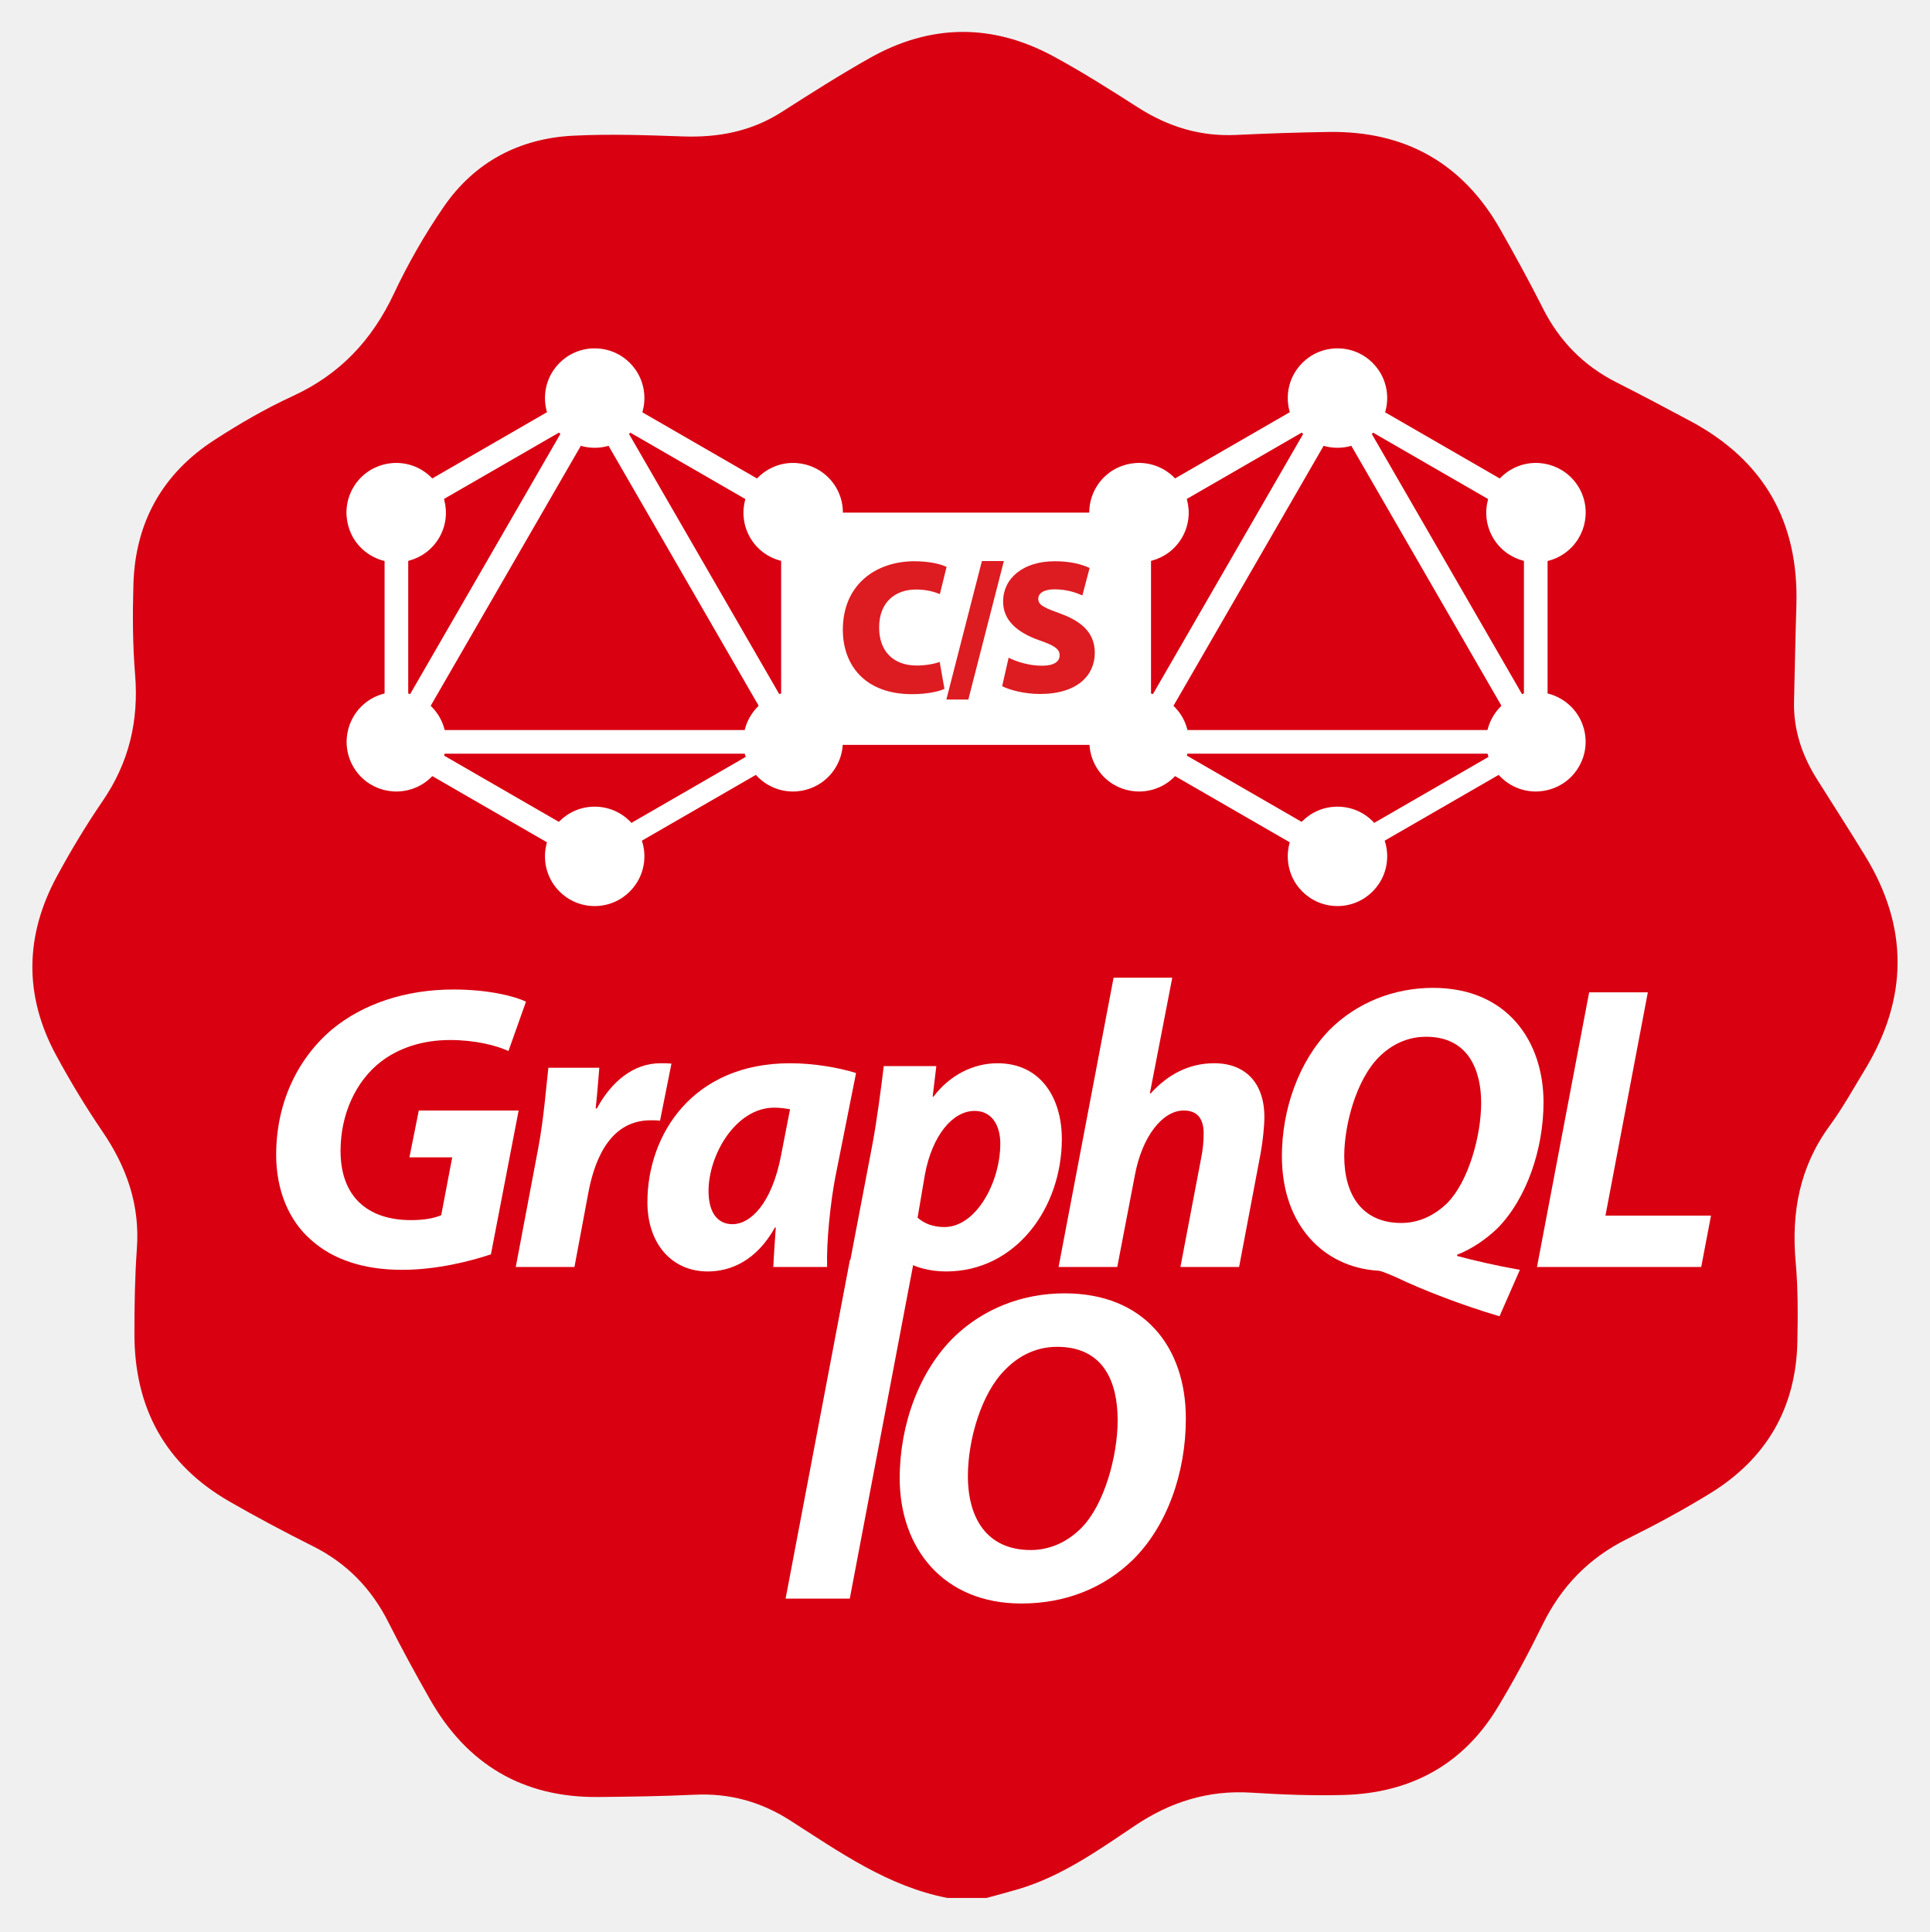
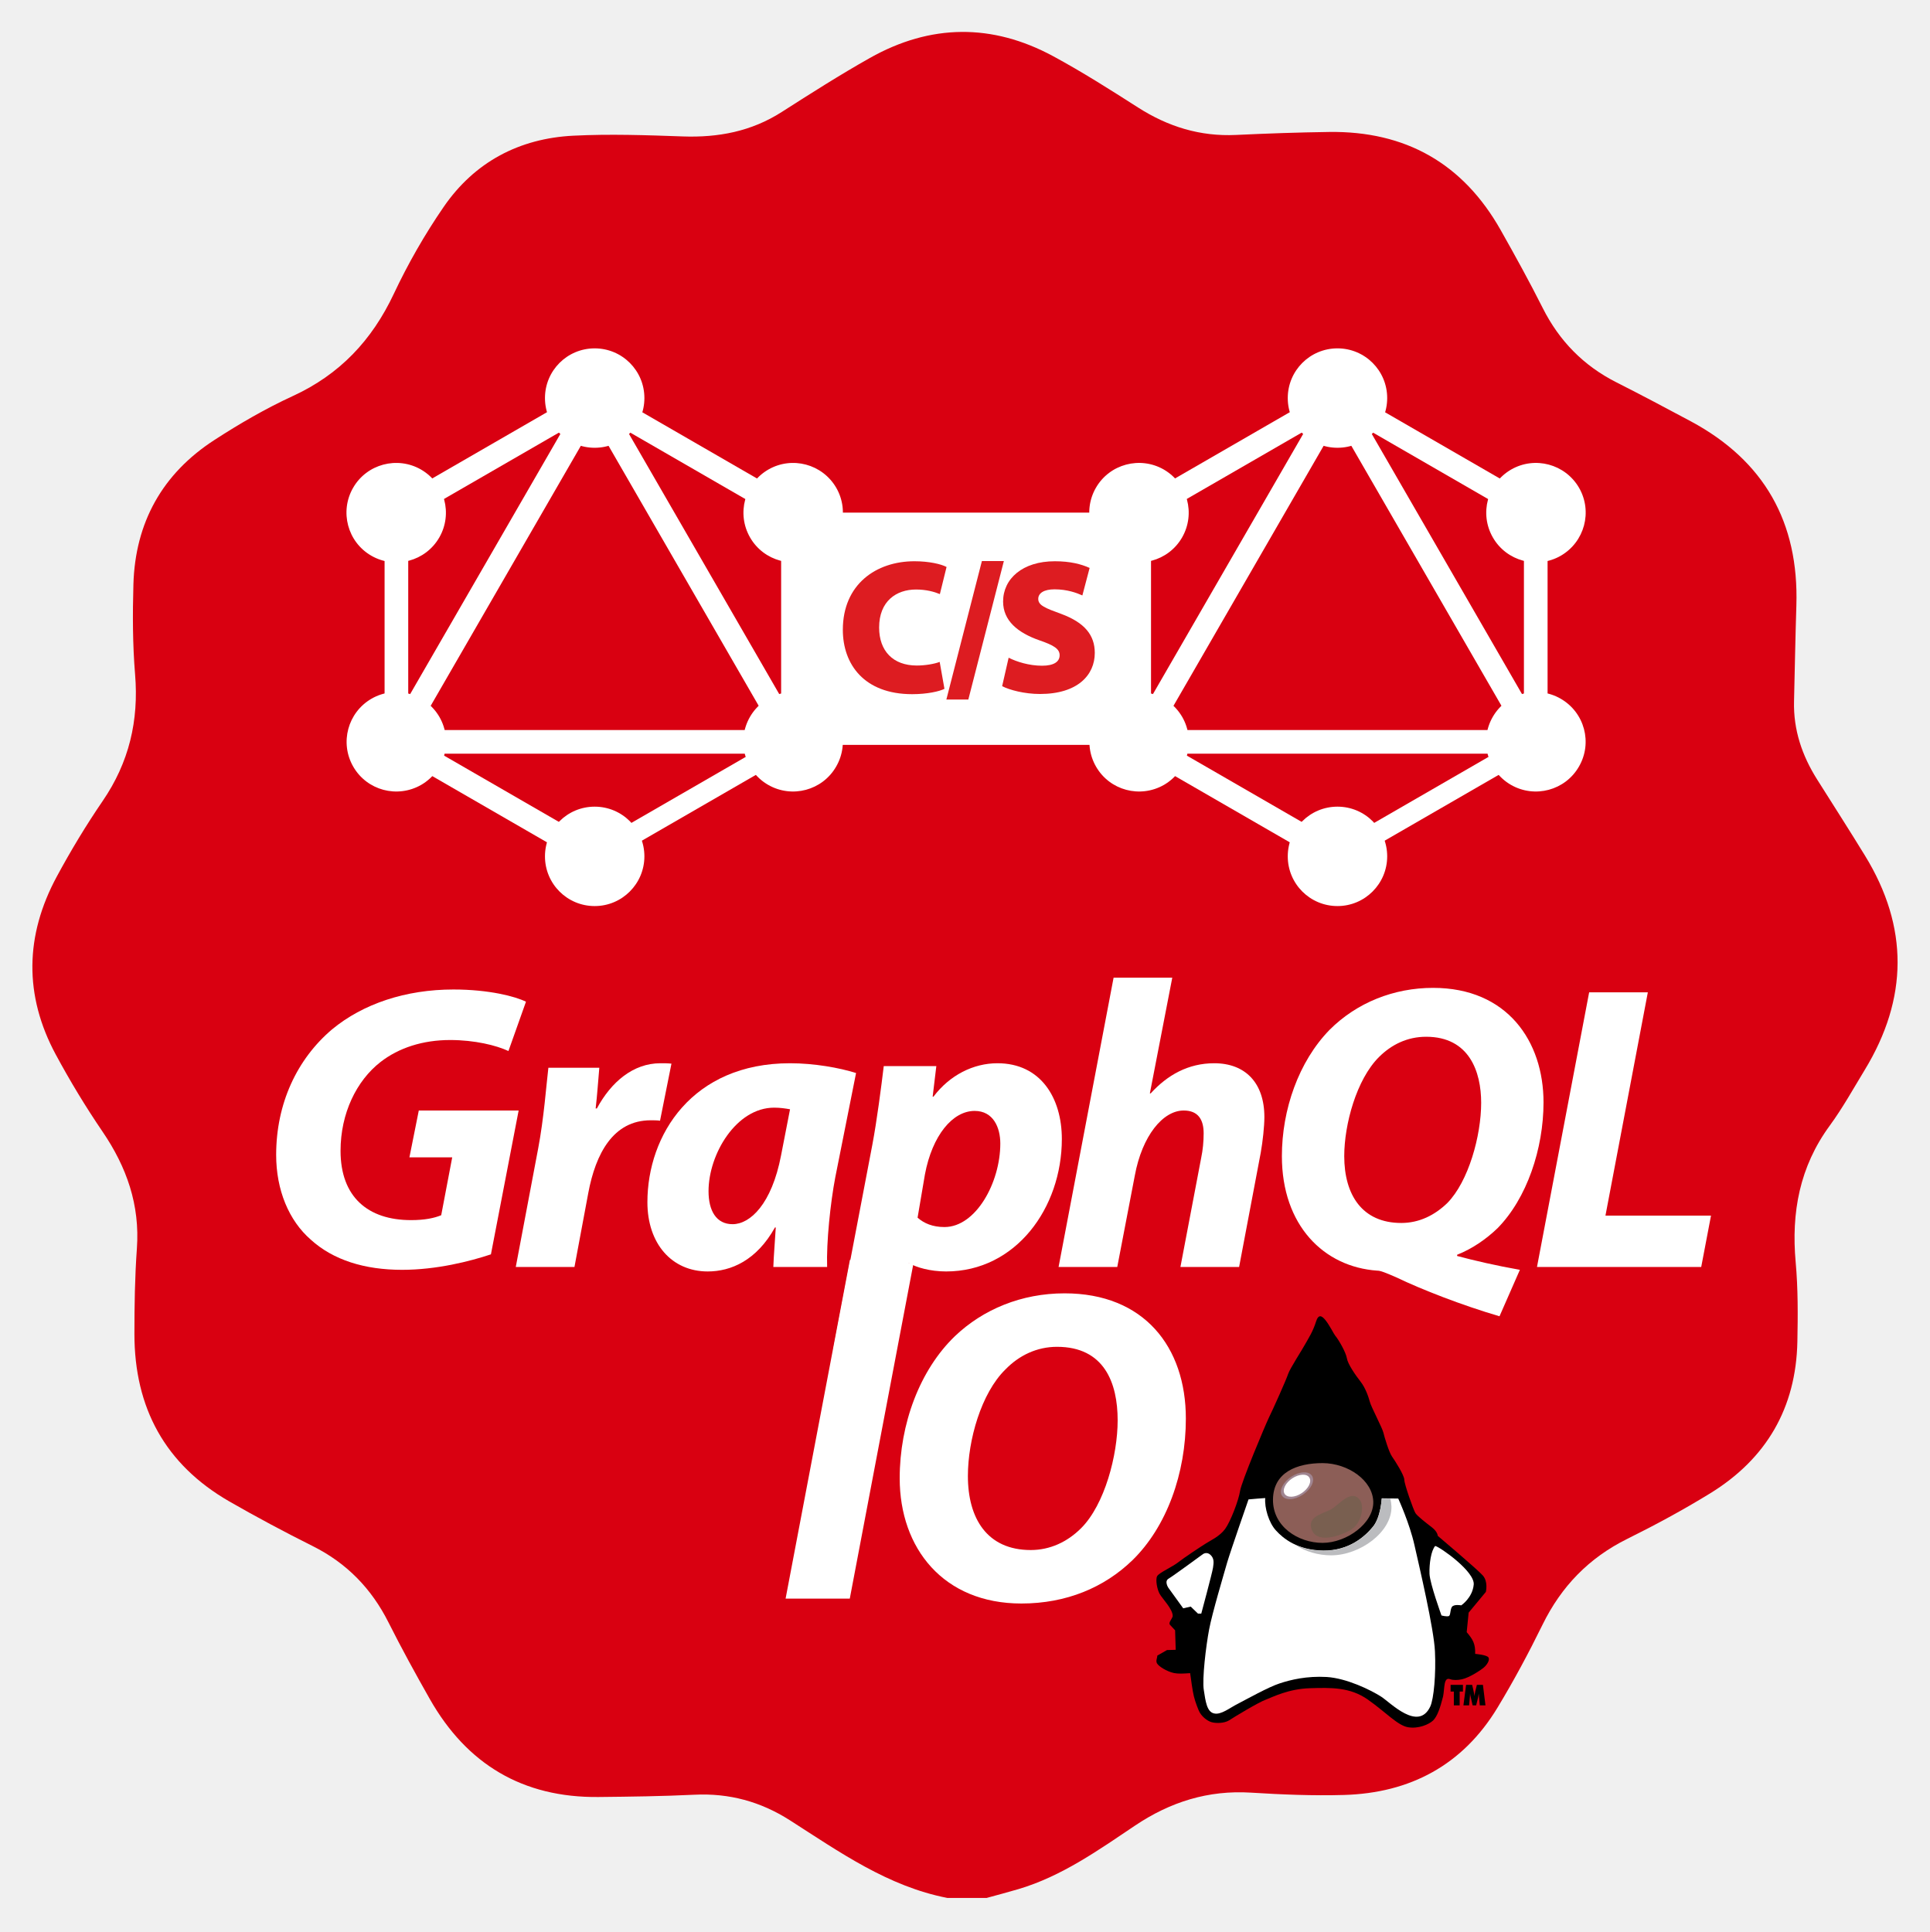
- <svg xmlns="http://www.w3.org/2000/svg" version="1.1" id="Layer_1" x="0px" y="0px" viewBox="0 0 1515.216 1517.351" enable-background="new 0 0 1515.216 1517.351" xml:space="preserve">
-   <path fill="#D90011" d="M744.004,1490.622c-46.799-9.064-84.775-36.105-123.738-61.011c-22.962-14.678-47.649-21.403-74.939-20.08  c-25.122,1.217-50.297,1.547-75.454,1.794c-59.296,0.583-103.265-25.649-132.372-76.953c-11.236-19.805-22.198-39.796-32.423-60.136  c-13.366-26.59-32.758-46.573-59.477-59.942c-22.122-11.069-43.989-22.725-65.434-35.05c-50.59-29.075-74.599-73.713-74.611-131.523  c-0.005-22.396,0.336-44.849,1.937-67.174c2.455-34.222-8.004-63.958-27.041-91.886c-13.248-19.435-25.472-39.693-36.635-60.401  c-25.061-46.492-24.198-93.558,0.759-139.792c10.994-20.366,23.002-40.307,36.065-59.404c20.704-30.268,28.441-63.031,25.439-99.406  c-1.935-23.451-1.993-47.157-1.317-70.703c1.397-48.64,22.781-86.957,63.595-113.394c19.729-12.78,40.268-24.722,61.596-34.531  c36.858-16.951,62.103-43.773,79.278-80.24c11.166-23.708,24.354-46.777,39.209-68.361c24.191-35.151,59.244-53.72,101.687-55.855  c28.598-1.439,57.371-0.443,86.026,0.578c27.875,0.992,53.781-3.904,77.604-19.135c22.833-14.599,45.723-29.194,69.32-42.491  c47.526-26.78,96.033-27.29,144.003-1.338c22.773,12.32,44.713,26.257,66.542,40.226c23.586,15.095,48.817,22.903,76.95,21.571  c24.339-1.152,48.704-2.001,73.067-2.342c59.985-0.841,105.201,24.666,134.763,77.05c11.389,20.182,22.604,40.493,33.01,61.193  c13.009,25.877,32.011,45.298,57.827,58.372c19.624,9.939,39.073,20.232,58.457,30.634c57.673,30.95,84.943,79.371,82.9,144.633  c-0.787,25.142-1.244,50.294-1.839,75.442c-0.53,22.365,6.351,42.529,18.163,61.246c12.582,19.937,25.304,39.788,37.624,59.886  c34.344,56.027,33.794,112.139-0.209,168.104c-8.976,14.773-17.397,29.992-27.578,43.905  c-23.623,32.281-30.237,68.131-26.708,107.204c1.869,20.691,1.756,41.637,1.332,62.443c-1.06,52.062-24.367,91.981-68.535,119.119  c-21.055,12.938-42.894,24.745-65.043,35.723c-30.136,14.936-51.781,37.324-66.539,67.422  c-10.88,22.188-22.592,44.063-35.391,65.194c-27.262,45.009-68.514,67.007-120.489,68.511c-24.316,0.704-48.746-0.316-73.045-1.824  c-33.614-2.087-63.312,7.264-91.098,25.901c-28.98,19.439-57.611,39.864-91.752,49.943c-8.231,2.43-16.541,4.594-24.814,6.88  C764.451,1490.622,754.227,1490.622,744.004,1490.622z" />
-   <g>
-     <path fill="#FFFFFF" d="M385.5,985.134c-16.321,5.439-42.561,12.16-69.762,12.16c-29.441,0-54.082-7.681-71.682-23.681   c-17.28-15.04-27.201-39.041-27.201-66.562c0-40.321,16.32-75.202,43.841-98.562c24.321-20.16,57.921-31.36,95.362-31.36   c27.841,0,48.641,5.439,56.961,9.6l-13.76,38.722c-9.601-4.48-26.561-8.641-45.761-8.641c-21.44,0-40.321,6.08-54.721,17.28   c-18.88,14.721-31.361,40.321-31.361,69.762c0,36.161,21.44,54.401,55.361,54.401c10.88,0,18.241-1.601,23.681-3.84l8.64-45.441   h-33.601l7.36-36.801h78.402L385.5,985.134z" />
-     <path fill="#FFFFFF" d="M405.012,995.054l17.601-93.122c4.48-23.681,6.4-49.921,8-63.361h40.001   c-0.96,10.561-1.6,21.12-2.88,32.001h0.96c11.2-20.801,28.48-35.521,49.921-35.521c2.88,0,5.76,0,8.64,0.32l-8.96,44.801   c-2.24-0.319-4.8-0.319-7.36-0.319c-29.441,0-43.201,26.24-48.961,56.961l-10.88,58.241H405.012z" />
-     <path fill="#FFFFFF" d="M607.257,995.054c0.32-9.28,1.28-19.841,1.92-31.041h-0.64c-14.4,25.921-34.561,34.562-52.801,34.562   c-28.161,0-47.361-21.761-47.361-54.401c0-52.802,35.201-109.123,112.003-109.123c18.88,0,38.721,3.521,51.841,7.681l-16.32,81.922   c-3.84,20.16-7.04,50.881-6.4,70.401H607.257z M620.377,871.211c-3.521-0.64-7.68-1.28-12.48-1.28   c-29.761,0-51.521,36.481-51.521,65.602c0,15.36,6.08,25.921,18.88,25.921c13.76,0,30.721-15.681,38.081-54.081L620.377,871.211z" />
-     <path fill="#FFFFFF" d="M654.606,1058.415l30.401-159.363c3.52-18.561,7.04-45.762,8.96-61.762h41.281l-2.88,24.001h0.64   c12.8-16.961,31.36-26.241,50.241-26.241c33.92,0,50.561,27.201,50.561,59.521c0,54.081-36.161,104.003-90.882,104.003   c-12.48,0-23.36-3.2-28.8-6.4h-0.96l-12.48,66.241H654.606z M720.528,956.333c5.12,4.479,11.84,7.36,21.121,7.36   c24.641,0,43.841-34.881,43.841-65.602c0-12.48-5.44-25.601-20.16-25.601c-17.281,0-33.281,19.2-39.041,49.921L720.528,956.333z" />
-     <path fill="#FFFFFF" d="M831.246,995.054l43.201-227.205h46.081l-17.601,90.882h0.64c13.12-14.4,29.44-23.681,49.921-23.681   c24.321,0,39.361,15.36,39.361,42.241c0,7.36-1.28,19.2-2.88,28.16l-16.96,89.603h-46.081l16.32-85.762   c1.28-6.08,1.92-12.801,1.92-19.2c0-10.561-4.16-17.921-15.68-17.921c-16.32,0-32.641,19.841-38.401,51.201l-13.76,71.682H831.246z   " />
-     <path fill="#FFFFFF" d="M1177.486,1033.775c-29.44-8.64-61.441-21.12-80.642-30.4c-10.24-4.48-13.12-5.44-15.36-5.44   c-41.921-2.88-74.882-35.521-74.882-89.922c0-36.48,13.12-74.242,37.441-99.202c21.44-21.44,50.561-32.961,81.282-32.961   c58.241,0,86.722,41.921,86.722,89.922c0,36.481-13.12,75.522-36.16,98.883c-8.641,8.32-19.521,16-31.681,20.8v0.96   c13.12,3.521,31.04,7.681,49.281,10.881L1177.486,1033.775z M1082.764,830.25c-17.601,17.601-27.201,52.801-27.201,77.762   c0,30.4,14.08,52.481,44.801,52.481c14.081,0,26.241-6.08,36.161-15.681c16.641-16.96,26.561-52.801,26.561-78.722   c0-24.32-9.28-51.841-43.201-51.841C1105.165,814.25,1092.684,820.33,1082.764,830.25z" />
-     <path fill="#FFFFFF" d="M1247.878,779.369h46.081l-33.28,175.363h82.882l-7.681,40.321h-128.963L1247.878,779.369z" />
+ <svg xmlns="http://www.w3.org/2000/svg" xml:space="preserve" enable-background="new 0 0 1515.216 1517.351" viewBox="0 0 1515.216 1517.351" y="0px" x="0px" id="Layer_1" version="1.1">
+   <defs id="defs934" />
+   <path id="path751" d="M744.004,1490.622c-46.799-9.064-84.775-36.105-123.738-61.011c-22.962-14.678-47.649-21.403-74.939-20.08  c-25.122,1.217-50.297,1.547-75.454,1.794c-59.296,0.583-103.265-25.649-132.372-76.953c-11.236-19.805-22.198-39.796-32.423-60.136  c-13.366-26.59-32.758-46.573-59.477-59.942c-22.122-11.069-43.989-22.725-65.434-35.05c-50.59-29.075-74.599-73.713-74.611-131.523  c-0.005-22.396,0.336-44.849,1.937-67.174c2.455-34.222-8.004-63.958-27.041-91.886c-13.248-19.435-25.472-39.693-36.635-60.401  c-25.061-46.492-24.198-93.558,0.759-139.792c10.994-20.366,23.002-40.307,36.065-59.404c20.704-30.268,28.441-63.031,25.439-99.406  c-1.935-23.451-1.993-47.157-1.317-70.703c1.397-48.64,22.781-86.957,63.595-113.394c19.729-12.78,40.268-24.722,61.596-34.531  c36.858-16.951,62.103-43.773,79.278-80.24c11.166-23.708,24.354-46.777,39.209-68.361c24.191-35.151,59.244-53.72,101.687-55.855  c28.598-1.439,57.371-0.443,86.026,0.578c27.875,0.992,53.781-3.904,77.604-19.135c22.833-14.599,45.723-29.194,69.32-42.491  c47.526-26.78,96.033-27.29,144.003-1.338c22.773,12.32,44.713,26.257,66.542,40.226c23.586,15.095,48.817,22.903,76.95,21.571  c24.339-1.152,48.704-2.001,73.067-2.342c59.985-0.841,105.201,24.666,134.763,77.05c11.389,20.182,22.604,40.493,33.01,61.193  c13.009,25.877,32.011,45.298,57.827,58.372c19.624,9.939,39.073,20.232,58.457,30.634c57.673,30.95,84.943,79.371,82.9,144.633  c-0.787,25.142-1.244,50.294-1.839,75.442c-0.53,22.365,6.351,42.529,18.163,61.246c12.582,19.937,25.304,39.788,37.624,59.886  c34.344,56.027,33.794,112.139-0.209,168.104c-8.976,14.773-17.397,29.992-27.578,43.905  c-23.623,32.281-30.237,68.131-26.708,107.204c1.869,20.691,1.756,41.637,1.332,62.443c-1.06,52.062-24.367,91.981-68.535,119.119  c-21.055,12.938-42.894,24.745-65.043,35.723c-30.136,14.936-51.781,37.324-66.539,67.422  c-10.88,22.188-22.592,44.063-35.391,65.194c-27.262,45.009-68.514,67.007-120.489,68.511c-24.316,0.704-48.746-0.316-73.045-1.824  c-33.614-2.087-63.312,7.264-91.098,25.901c-28.98,19.439-57.611,39.864-91.752,49.943c-8.231,2.43-16.541,4.594-24.814,6.88  C764.451,1490.622,754.227,1490.622,744.004,1490.622z" fill="#D90011" />
+   <g id="g767">
+     <path id="path753" d="M385.5,985.134c-16.321,5.439-42.561,12.16-69.762,12.16c-29.441,0-54.082-7.681-71.682-23.681   c-17.28-15.04-27.201-39.041-27.201-66.562c0-40.321,16.32-75.202,43.841-98.562c24.321-20.16,57.921-31.36,95.362-31.36   c27.841,0,48.641,5.439,56.961,9.6l-13.76,38.722c-9.601-4.48-26.561-8.641-45.761-8.641c-21.44,0-40.321,6.08-54.721,17.28   c-18.88,14.721-31.361,40.321-31.361,69.762c0,36.161,21.44,54.401,55.361,54.401c10.88,0,18.241-1.601,23.681-3.84l8.64-45.441   h-33.601l7.36-36.801h78.402L385.5,985.134z" fill="#FFFFFF" />
+     <path id="path755" d="M405.012,995.054l17.601-93.122c4.48-23.681,6.4-49.921,8-63.361h40.001   c-0.96,10.561-1.6,21.12-2.88,32.001h0.96c11.2-20.801,28.48-35.521,49.921-35.521c2.88,0,5.76,0,8.64,0.32l-8.96,44.801   c-2.24-0.319-4.8-0.319-7.36-0.319c-29.441,0-43.201,26.24-48.961,56.961l-10.88,58.241H405.012z" fill="#FFFFFF" />
+     <path id="path757" d="M607.257,995.054c0.32-9.28,1.28-19.841,1.92-31.041h-0.64c-14.4,25.921-34.561,34.562-52.801,34.562   c-28.161,0-47.361-21.761-47.361-54.401c0-52.802,35.201-109.123,112.003-109.123c18.88,0,38.721,3.521,51.841,7.681l-16.32,81.922   c-3.84,20.16-7.04,50.881-6.4,70.401H607.257z M620.377,871.211c-3.521-0.64-7.68-1.28-12.48-1.28   c-29.761,0-51.521,36.481-51.521,65.602c0,15.36,6.08,25.921,18.88,25.921c13.76,0,30.721-15.681,38.081-54.081L620.377,871.211z" fill="#FFFFFF" />
+     <path id="path759" d="M654.606,1058.415l30.401-159.363c3.52-18.561,7.04-45.762,8.96-61.762h41.281l-2.88,24.001h0.64   c12.8-16.961,31.36-26.241,50.241-26.241c33.92,0,50.561,27.201,50.561,59.521c0,54.081-36.161,104.003-90.882,104.003   c-12.48,0-23.36-3.2-28.8-6.4h-0.96l-12.48,66.241H654.606z M720.528,956.333c5.12,4.479,11.84,7.36,21.121,7.36   c24.641,0,43.841-34.881,43.841-65.602c0-12.48-5.44-25.601-20.16-25.601c-17.281,0-33.281,19.2-39.041,49.921L720.528,956.333z" fill="#FFFFFF" />
+     <path id="path761" d="M831.246,995.054l43.201-227.205h46.081l-17.601,90.882h0.64c13.12-14.4,29.44-23.681,49.921-23.681   c24.321,0,39.361,15.36,39.361,42.241c0,7.36-1.28,19.2-2.88,28.16l-16.96,89.603h-46.081l16.32-85.762   c1.28-6.08,1.92-12.801,1.92-19.2c0-10.561-4.16-17.921-15.68-17.921c-16.32,0-32.641,19.841-38.401,51.201l-13.76,71.682H831.246z   " fill="#FFFFFF" />
+     <path id="path763" d="M1177.486,1033.775c-29.44-8.64-61.441-21.12-80.642-30.4c-10.24-4.48-13.12-5.44-15.36-5.44   c-41.921-2.88-74.882-35.521-74.882-89.922c0-36.48,13.12-74.242,37.441-99.202c21.44-21.44,50.561-32.961,81.282-32.961   c58.241,0,86.722,41.921,86.722,89.922c0,36.481-13.12,75.522-36.16,98.883c-8.641,8.32-19.521,16-31.681,20.8v0.96   c13.12,3.521,31.04,7.681,49.281,10.881L1177.486,1033.775z M1082.764,830.25c-17.601,17.601-27.201,52.801-27.201,77.762   c0,30.4,14.08,52.481,44.801,52.481c14.081,0,26.241-6.08,36.161-15.681c16.641-16.96,26.561-52.801,26.561-78.722   c0-24.32-9.28-51.841-43.201-51.841C1105.165,814.25,1092.684,820.33,1082.764,830.25z" fill="#FFFFFF" />
+     <path id="path765" d="M1247.878,779.369h46.081l-33.28,175.363h82.882l-7.681,40.321h-128.963L1247.878,779.369z" fill="#FFFFFF" />
  </g>
-   <g>
-     <g>
-       <g>
-         <rect x="209.95" y="438.378" transform="matrix(0.5 -0.866 0.866 0.5 -193.1503 560.7722)" fill="#FFFFFF" width="358.249" height="18.567" />
+   <g id="g835">
+     <g id="g773">
+       <g id="g771">
+         <rect id="rect769" height="18.567" width="358.249" fill="#FFFFFF" transform="matrix(0.5 -0.866 0.866 0.5 -193.1503 560.7722)" y="438.378" x="209.95" />
      </g>
    </g>
-     <g>
-       <g>
-         <rect x="287.789" y="573.359" fill="#FFFFFF" width="358.257" height="18.567" />
+     <g id="g779">
+       <g id="g777">
+         <rect id="rect775" height="18.567" width="358.257" fill="#FFFFFF" y="573.359" x="287.789" />
      </g>
    </g>
-     <g>
-       <g>
-         <rect x="379.834" y="524.022" transform="matrix(0.5 -0.866 0.866 0.5 -348.8563 650.717)" fill="#FFFFFF" width="18.567" height="206.919" />
+     <g id="g785">
+       <g id="g783">
+         <rect id="rect781" height="206.919" width="18.567" fill="#FFFFFF" transform="matrix(0.5 -0.866 0.866 0.5 -348.8563 650.717)" y="524.022" x="379.834" />
      </g>
    </g>
-     <g>
-       <g>
-         <rect x="535.502" y="254.374" transform="matrix(0.5 -0.866 0.866 0.5 -37.5038 650.7068)" fill="#FFFFFF" width="18.567" height="206.919" />
+     <g id="g791">
+       <g id="g789">
+         <rect id="rect787" height="206.919" width="18.567" fill="#FFFFFF" transform="matrix(0.5 -0.866 0.866 0.5 -37.5038 650.7068)" y="254.374" x="535.502" />
      </g>
    </g>
-     <g>
-       <g>
-         <rect x="285.708" y="348.479" transform="matrix(0.866 -0.5 0.5 0.866 -126.7442 242.5213)" fill="#FFFFFF" width="206.919" height="18.567" />
+     <g id="g797">
+       <g id="g795">
+         <rect id="rect793" height="18.567" width="206.919" fill="#FFFFFF" transform="matrix(0.866 -0.5 0.5 0.866 -126.7442 242.5213)" y="348.479" x="285.708" />
      </g>
    </g>
-     <g>
-       <g>
-         <rect x="535.629" y="268.54" transform="matrix(0.866 -0.5 0.5 0.866 -150.8296 332.4407)" fill="#FFFFFF" width="18.567" height="358.249" />
+     <g id="g803">
+       <g id="g801">
+         <rect id="rect799" height="358.249" width="18.567" fill="#FFFFFF" transform="matrix(0.866 -0.5 0.5 0.866 -150.8296 332.4407)" y="268.54" x="535.629" />
      </g>
    </g>
-     <g>
-       <g>
-         <rect x="301.994" y="389.141" fill="#FFFFFF" width="18.567" height="206.924" />
+     <g id="g809">
+       <g id="g807">
+         <rect id="rect805" height="206.924" width="18.567" fill="#FFFFFF" y="389.141" x="301.994" />
      </g>
    </g>
-     <g>
-       <g>
-         <rect x="613.386" y="389.141" fill="#FFFFFF" width="18.567" height="206.924" />
+     <g id="g815">
+       <g id="g813">
+         <rect id="rect811" height="206.924" width="18.567" fill="#FFFFFF" y="389.141" x="613.386" />
      </g>
    </g>
-     <g>
-       <g>
-         <rect x="454.802" y="619.269" transform="matrix(0.866 -0.5 0.5 0.866 -240.7052 356.4548)" fill="#FFFFFF" width="179.964" height="16.218" />
+     <g id="g821">
+       <g id="g819">
+         <rect id="rect817" height="16.218" width="179.964" fill="#FFFFFF" transform="matrix(0.866 -0.5 0.5 0.866 -240.7052 356.4548)" y="619.269" x="454.802" />
      </g>
    </g>
-     <path fill="#FFFFFF" d="M656.56,602.105c-10.738,18.679-34.674,25.055-53.353,14.317c-18.679-10.738-25.055-34.674-14.317-53.353   c10.738-18.679,34.674-25.055,53.353-14.317C661.034,559.602,667.41,583.426,656.56,602.105" />
-     <path fill="#FFFFFF" d="M344.945,422.137c-10.738,18.679-34.674,25.055-53.353,14.317c-18.679-10.738-25.055-34.674-14.317-53.353   s34.674-25.055,53.353-14.317C349.307,379.634,355.682,403.458,344.945,422.137" />
-     <path fill="#FFFFFF" d="M277.387,602.105c-10.738-18.679-4.362-42.503,14.317-53.353c18.679-10.738,42.503-4.362,53.353,14.317   c10.738,18.679,4.362,42.503-14.317,53.353C311.949,627.159,288.124,620.784,277.387,602.105" />
-     <path fill="#FFFFFF" d="M589.002,422.137c-10.738-18.679-4.362-42.503,14.317-53.353c18.679-10.738,42.503-4.362,53.353,14.317   c10.738,18.679,4.362,42.503-14.317,53.353C623.676,447.192,599.74,440.816,589.002,422.137" />
-     <path fill="#FFFFFF" d="M466.974,711.607c-21.587,0-39.036-17.449-39.036-39.036c0-21.587,17.449-39.036,39.036-39.036   s39.036,17.449,39.036,39.036C506.009,694.046,488.561,711.607,466.974,711.607" />
-     <path fill="#FFFFFF" d="M466.974,351.671c-21.587,0-39.036-17.449-39.036-39.036s17.449-39.036,39.036-39.036   s39.036,17.449,39.036,39.036S488.561,351.671,466.974,351.671" />
+     <path id="path823" d="M656.56,602.105c-10.738,18.679-34.674,25.055-53.353,14.317c-18.679-10.738-25.055-34.674-14.317-53.353   c10.738-18.679,34.674-25.055,53.353-14.317C661.034,559.602,667.41,583.426,656.56,602.105" fill="#FFFFFF" />
+     <path id="path825" d="M344.945,422.137c-10.738,18.679-34.674,25.055-53.353,14.317c-18.679-10.738-25.055-34.674-14.317-53.353   s34.674-25.055,53.353-14.317C349.307,379.634,355.682,403.458,344.945,422.137" fill="#FFFFFF" />
+     <path id="path827" d="M277.387,602.105c-10.738-18.679-4.362-42.503,14.317-53.353c18.679-10.738,42.503-4.362,53.353,14.317   c10.738,18.679,4.362,42.503-14.317,53.353C311.949,627.159,288.124,620.784,277.387,602.105" fill="#FFFFFF" />
+     <path id="path829" d="M589.002,422.137c-10.738-18.679-4.362-42.503,14.317-53.353c18.679-10.738,42.503-4.362,53.353,14.317   c10.738,18.679,4.362,42.503-14.317,53.353C623.676,447.192,599.74,440.816,589.002,422.137" fill="#FFFFFF" />
+     <path id="path831" d="M466.974,711.607c-21.587,0-39.036-17.449-39.036-39.036c0-21.587,17.449-39.036,39.036-39.036   s39.036,17.449,39.036,39.036C506.009,694.046,488.561,711.607,466.974,711.607" fill="#FFFFFF" />
+     <path id="path833" d="M466.974,351.671c-21.587,0-39.036-17.449-39.036-39.036s17.449-39.036,39.036-39.036   s39.036,17.449,39.036,39.036S488.561,351.671,466.974,351.671" fill="#FFFFFF" />
  </g>
-   <path fill="#FFFFFF" d="M717.321,992.076l-50.03,263.438h-50.401l50.532-266.083L717.321,992.076z" />
-   <path fill="#FFFFFF" d="M931.19,1114.111c0,43.051-15.05,85.052-42.001,111.302c-22.05,21.351-51.801,33.95-87.151,33.95  c-61.251,0-95.552-43.4-95.552-98.352c0-42.7,15.75-85.051,43.401-111.651c22.05-21,52.151-33.601,86.102-33.601  C898.29,1015.759,931.19,1057.76,931.19,1114.111z M789.438,1075.61c-18.9,18.551-29.401,55.301-29.401,83.651  c0,33.251,15.05,58.102,49.351,58.102c15.05,0,28.7-6.301,39.551-17.15c18.55-18.551,28.7-57.401,28.7-84.702  c0-29.4-10.5-57.751-47.601-57.751C814.288,1057.76,800.288,1064.41,789.438,1075.61z" />
-   <g>
-     <g>
-       <g>
-         <rect x="793.229" y="438.375" transform="matrix(0.5 -0.866 0.866 0.5 98.4856 1065.901)" fill="#FFFFFF" width="358.249" height="18.567" />
+   <path id="path837" d="M717.321,992.076l-50.03,263.438h-50.401l50.532-266.083L717.321,992.076z" fill="#FFFFFF" />
+   <path id="path839" d="M931.19,1114.111c0,43.051-15.05,85.052-42.001,111.302c-22.05,21.351-51.801,33.95-87.151,33.95  c-61.251,0-95.552-43.4-95.552-98.352c0-42.7,15.75-85.051,43.401-111.651c22.05-21,52.151-33.601,86.102-33.601  C898.29,1015.759,931.19,1057.76,931.19,1114.111z M789.438,1075.61c-18.9,18.551-29.401,55.301-29.401,83.651  c0,33.251,15.05,58.102,49.351,58.102c15.05,0,28.7-6.301,39.551-17.15c18.55-18.551,28.7-57.401,28.7-84.702  c0-29.4-10.5-57.751-47.601-57.751C814.288,1057.76,800.288,1064.41,789.438,1075.61z" fill="#FFFFFF" />
+   <g id="g907">
+     <g id="g845">
+       <g id="g843">
+         <rect id="rect841" height="18.567" width="358.249" fill="#FFFFFF" transform="matrix(0.5 -0.866 0.866 0.5 98.4856 1065.901)" y="438.375" x="793.229" />
      </g>
    </g>
-     <g>
-       <g>
-         <rect x="871.068" y="573.356" fill="#FFFFFF" width="358.257" height="18.567" />
+     <g id="g851">
+       <g id="g849">
+         <rect id="rect847" height="18.567" width="358.257" fill="#FFFFFF" y="573.356" x="871.068" />
      </g>
    </g>
-     <g>
-       <g>
-         <rect x="963.113" y="524.018" transform="matrix(0.5 -0.866 0.866 0.5 -57.2203 1155.846)" fill="#FFFFFF" width="18.567" height="206.919" />
+     <g id="g857">
+       <g id="g855">
+         <rect id="rect853" height="206.919" width="18.567" fill="#FFFFFF" transform="matrix(0.5 -0.866 0.866 0.5 -57.2203 1155.846)" y="524.018" x="963.113" />
      </g>
    </g>
-     <g>
-       <g>
-         <rect x="1118.781" y="254.37" transform="matrix(0.5 -0.866 0.866 0.5 254.1321 1155.836)" fill="#FFFFFF" width="18.567" height="206.919" />
+     <g id="g863">
+       <g id="g861">
+         <rect id="rect859" height="206.919" width="18.567" fill="#FFFFFF" transform="matrix(0.5 -0.866 0.866 0.5 254.1321 1155.836)" y="254.37" x="1118.781" />
      </g>
    </g>
-     <g>
-       <g>
-         <rect x="868.987" y="348.476" transform="matrix(0.866 -0.5 0.5 0.866 -48.5942 534.1667)" fill="#FFFFFF" width="206.919" height="18.567" />
+     <g id="g869">
+       <g id="g867">
+         <rect id="rect865" height="18.567" width="206.919" fill="#FFFFFF" transform="matrix(0.866 -0.5 0.5 0.866 -48.5942 534.1667)" y="348.476" x="868.987" />
      </g>
    </g>
-     <g>
-       <g>
-         <rect x="1118.908" y="268.537" transform="matrix(0.866 -0.5 0.5 0.866 -72.6796 624.0862)" fill="#FFFFFF" width="18.567" height="358.249" />
+     <g id="g875">
+       <g id="g873">
+         <rect id="rect871" height="358.249" width="18.567" fill="#FFFFFF" transform="matrix(0.866 -0.5 0.5 0.866 -72.6796 624.0862)" y="268.537" x="1118.908" />
      </g>
    </g>
-     <g>
-       <g>
-         <rect x="885.273" y="389.138" fill="#FFFFFF" width="18.567" height="206.924" />
+     <g id="g881">
+       <g id="g879">
+         <rect id="rect877" height="206.924" width="18.567" fill="#FFFFFF" y="389.138" x="885.273" />
      </g>
    </g>
-     <g>
-       <g>
-         <rect x="1196.665" y="389.138" fill="#FFFFFF" width="18.567" height="206.924" />
+     <g id="g887">
+       <g id="g885">
+         <rect id="rect883" height="206.924" width="18.567" fill="#FFFFFF" y="389.138" x="1196.665" />
      </g>
    </g>
-     <g>
-       <g>
-         <rect x="1038.081" y="619.266" transform="matrix(0.866 -0.5 0.5 0.866 -162.5553 648.1002)" fill="#FFFFFF" width="179.964" height="16.218" />
+     <g id="g893">
+       <g id="g891">
+         <rect id="rect889" height="16.218" width="179.964" fill="#FFFFFF" transform="matrix(0.866 -0.5 0.5 0.866 -162.5553 648.1002)" y="619.266" x="1038.081" />
      </g>
    </g>
-     <path fill="#FFFFFF" d="M1239.839,602.101c-10.738,18.679-34.674,25.055-53.353,14.317c-18.679-10.738-25.055-34.674-14.317-53.353   c10.738-18.679,34.674-25.055,53.353-14.317C1244.313,559.598,1250.689,583.422,1239.839,602.101" />
-     <path fill="#FFFFFF" d="M928.224,422.134c-10.738,18.679-34.674,25.055-53.353,14.317c-18.679-10.738-25.055-34.674-14.317-53.353   c10.738-18.679,34.674-25.055,53.353-14.317C932.586,379.631,938.961,403.455,928.224,422.134" />
-     <path fill="#FFFFFF" d="M860.666,602.101c-10.738-18.679-4.362-42.503,14.317-53.353c18.679-10.738,42.503-4.362,53.353,14.317   c10.738,18.679,4.362,42.503-14.317,53.353C895.228,627.156,871.403,620.781,860.666,602.101" />
-     <path fill="#FFFFFF" d="M1172.281,422.134c-10.738-18.679-4.362-42.503,14.317-53.353c18.679-10.738,42.503-4.362,53.353,14.317   c10.738,18.679,4.362,42.503-14.317,53.353C1206.955,447.188,1183.019,440.813,1172.281,422.134" />
-     <path fill="#FFFFFF" d="M1050.252,711.603c-21.587,0-39.036-17.449-39.036-39.036c0-21.587,17.449-39.036,39.036-39.036   c21.587,0,39.036,17.449,39.036,39.036C1089.288,694.043,1071.84,711.603,1050.252,711.603" />
-     <path fill="#FFFFFF" d="M1050.252,351.668c-21.587,0-39.036-17.449-39.036-39.036s17.449-39.036,39.036-39.036   c21.587,0,39.036,17.449,39.036,39.036S1071.84,351.668,1050.252,351.668" />
+     <path id="path895" d="M1239.839,602.101c-10.738,18.679-34.674,25.055-53.353,14.317c-18.679-10.738-25.055-34.674-14.317-53.353   c10.738-18.679,34.674-25.055,53.353-14.317C1244.313,559.598,1250.689,583.422,1239.839,602.101" fill="#FFFFFF" />
+     <path id="path897" d="M928.224,422.134c-10.738,18.679-34.674,25.055-53.353,14.317c-18.679-10.738-25.055-34.674-14.317-53.353   c10.738-18.679,34.674-25.055,53.353-14.317C932.586,379.631,938.961,403.455,928.224,422.134" fill="#FFFFFF" />
+     <path id="path899" d="M860.666,602.101c-10.738-18.679-4.362-42.503,14.317-53.353c18.679-10.738,42.503-4.362,53.353,14.317   c10.738,18.679,4.362,42.503-14.317,53.353C895.228,627.156,871.403,620.781,860.666,602.101" fill="#FFFFFF" />
+     <path id="path901" d="M1172.281,422.134c-10.738-18.679-4.362-42.503,14.317-53.353c18.679-10.738,42.503-4.362,53.353,14.317   c10.738,18.679,4.362,42.503-14.317,53.353C1206.955,447.188,1183.019,440.813,1172.281,422.134" fill="#FFFFFF" />
+     <path id="path903" d="M1050.252,711.603c-21.587,0-39.036-17.449-39.036-39.036c0-21.587,17.449-39.036,39.036-39.036   c21.587,0,39.036,17.449,39.036,39.036C1089.288,694.043,1071.84,711.603,1050.252,711.603" fill="#FFFFFF" />
+     <path id="path905" d="M1050.252,351.668c-21.587,0-39.036-17.449-39.036-39.036s17.449-39.036,39.036-39.036   c21.587,0,39.036,17.449,39.036,39.036S1071.84,351.668,1050.252,351.668" fill="#FFFFFF" />
  </g>
-   <polygon fill="#FFFFFF" points="895.774,585.027 622.918,585.027 622.918,493.822 623.063,402.616 895.774,402.616 895.629,493.822   " />
-   <g>
-     <path fill="#DD1C21" d="M741.633,540.99c-3.75,1.95-13.35,4.2-25.349,4.2c-37.798,0-54.448-23.55-54.448-50.549   c0-35.698,26.099-53.848,56.248-53.848c11.549,0,20.999,2.25,25.199,4.5l-5.25,21.299c-4.35-1.8-10.65-3.6-18.75-3.6   c-15.449,0-28.949,9.149-28.949,29.849c0,18.449,10.95,29.849,29.549,29.849c6.45,0,13.799-1.199,17.999-2.85L741.633,540.99z" />
-     <path fill="#DD1C21" d="M743.135,549.389l27.898-108.745h17.25l-27.899,108.745H743.135z" />
-     <path fill="#DD1C21" d="M792.033,516.541c6.15,3.15,16.049,6.3,26.249,6.3c9.299,0,13.799-3.149,13.799-8.25   c0-4.949-4.5-7.799-15.899-11.699c-17.099-6-28.499-15.449-28.499-30.448c0-17.85,15.149-31.649,40.648-31.649   c12,0,20.699,2.25,27.299,5.25l-5.7,21.6c-4.35-1.95-11.85-4.8-21.899-4.8c-8.25,0-12.75,2.999-12.75,7.499   c0,5.1,5.4,7.2,18.149,11.85c18.149,6.75,26.249,16.499,26.249,30.599c0,17.399-13.499,32.249-43.048,32.249   c-12.15,0-23.999-3.15-29.699-6.149L792.033,516.541z" />
+   <polygon id="polygon909" points="895.774,585.027 622.918,585.027 622.918,493.822 623.063,402.616 895.774,402.616 895.629,493.822   " fill="#FFFFFF" />
+   <g id="g917">
+     <path id="path911" d="M741.633,540.99c-3.75,1.95-13.35,4.2-25.349,4.2c-37.798,0-54.448-23.55-54.448-50.549   c0-35.698,26.099-53.848,56.248-53.848c11.549,0,20.999,2.25,25.199,4.5l-5.25,21.299c-4.35-1.8-10.65-3.6-18.75-3.6   c-15.449,0-28.949,9.149-28.949,29.849c0,18.449,10.95,29.849,29.549,29.849c6.45,0,13.799-1.199,17.999-2.85L741.633,540.99z" fill="#DD1C21" />
+     <path id="path913" d="M743.135,549.389l27.898-108.745h17.25l-27.899,108.745H743.135z" fill="#DD1C21" />
+     <path id="path915" d="M792.033,516.541c6.15,3.15,16.049,6.3,26.249,6.3c9.299,0,13.799-3.149,13.799-8.25   c0-4.949-4.5-7.799-15.899-11.699c-17.099-6-28.499-15.449-28.499-30.448c0-17.85,15.149-31.649,40.648-31.649   c12,0,20.699,2.25,27.299,5.25l-5.7,21.6c-4.35-1.95-11.85-4.8-21.899-4.8c-8.25,0-12.75,2.999-12.75,7.499   c0,5.1,5.4,7.2,18.149,11.85c18.149,6.75,26.249,16.499,26.249,30.599c0,17.399-13.499,32.249-43.048,32.249   c-12.15,0-23.999-3.15-29.699-6.149L792.033,516.541z" fill="#DD1C21" />
  </g>
-   <g>
+   <g id="g919">
</g>
-   <g>
+   <g id="g921">
</g>
-   <g>
+   <g id="g923">
</g>
-   <g>
+   <g id="g925">
</g>
-   <g>
+   <g id="g927">
</g>
-   <g>
+   <g id="g929">
</g>
+   <g transform="matrix(1.803096,0,0,1.838245,864.8199,1018.135)" fill-rule="evenodd" clip-rule="evenodd" id="g958">
+     <path fill="#fff" fill-opacity="0" d="M 0,0 H 192.756 V 192.756 H 0 Z" id="path938" />
+     <path d="m 136.799,92.606 c -0.898,-1.372 -4.855,-12.398 -4.855,-14.245 0,-1.899 -4.008,-8.072 -5.381,-9.971 -1.318,-1.899 -3.217,-8.072 -3.746,-10.235 -0.527,-2.11 -5.381,-11.026 -5.908,-13.189 -0.58,-2.11 -1.898,-5.909 -4.062,-8.599 -2.162,-2.691 -5.539,-7.492 -5.908,-9.919 -0.422,-2.479 -3.482,-7.808 -5.117,-9.707 -0.58,-0.686 -2.428,-4.432 -4.273,-6.647 -1.531,-1.847 -3.008,-2.638 -4.063,0.738 -1.372,4.273 -3.218,6.964 -4.59,9.391 -1.319,2.427 -6.7,10.499 -7.544,12.925 -0.792,2.427 -6.7,15.353 -8.335,18.571 -1.583,3.218 -12.082,27.698 -12.609,31.497 -0.581,3.746 -4.062,12.873 -6.489,16.144 -2.427,3.219 -6.173,4.802 -8.335,6.173 -2.163,1.319 -9.655,6.173 -12.082,8.072 -2.427,1.898 -8.283,4.432 -9.18,5.908 -0.844,1.478 0,5.804 1.108,7.65 1.055,1.899 5.856,6.595 5.645,9.549 -0.369,1.267 -2.057,2.796 -1.108,3.693 l 2.163,2.269 0.264,8.336 -3.798,0.105 -4.221,2.374 c 0,1.055 -0.738,2.163 -0.158,3.271 0.739,1.319 4.221,3.482 7.386,4.168 1.847,0.369 3.957,0.264 7.069,0.053 0,0 0.105,0.845 0.316,2.11 0.211,1.583 0.528,3.799 0.845,5.539 0.527,3.113 1.477,5.646 2.532,8.178 1.055,2.586 3.746,4.59 5.645,5.118 1.899,0.527 5.487,0.527 7.65,-0.792 2.11,-1.371 12.873,-7.755 16.038,-8.863 3.113,-1.16 9.918,-4.59 19.098,-4.854 9.18,-0.264 17.463,-0.527 25.271,4.854 7.809,5.382 12.979,11.079 17.516,11.818 4.484,0.738 9.074,-1.161 10.92,-2.902 1.795,-1.74 3.061,-5.328 4.326,-10.234 0.738,-3.588 0.158,-8.494 3.113,-7.387 1.318,0.475 3.219,0.422 5.012,0.053 3.377,-0.686 8.494,-4.062 9.707,-5.117 1.215,-1.002 2.691,-3.165 1.9,-4.273 -0.844,-1.107 -5.75,-1.477 -5.75,-1.477 0.105,-4.327 -0.951,-6.121 -3.693,-9.286 l 0.844,-8.335 7.492,-8.863 c 0,0 1.107,-4.327 -1.32,-7.018 -2.426,-2.69 -19.625,-16.936 -19.625,-16.936 0,0 0,-1.635 -2.428,-3.534 -2.429,-1.847 -6.386,-4.801 -7.282,-6.174 z" id="path940" />
+     <path d="m 145.398,106.64 c 2.004,0.37 17.357,10.921 16.775,16.514 -0.527,5.645 -5.434,8.863 -5.434,8.863 0,0 -3.271,-0.633 -4.115,0.738 -0.791,1.372 -0.475,3.535 -1.318,3.852 -0.896,0.316 -3.166,-0.264 -3.166,-0.264 0,0 -5.012,-13.506 -5.223,-17.779 -0.157,-4.274 0.687,-9.972 2.481,-11.924 z" fill="#fff" id="path942" />
+     <path d="m 118.438,87.806 c 0.158,9.127 -11.553,17.516 -22.104,17.516 -10.551,0 -21.737,-6.912 -21.579,-18.572 0.158,-11.66 10.498,-15.51 21.631,-15.51 11.079,0.052 21.841,7.386 22.052,16.566 z" fill="#8c5e57" id="path944" />
+     <path d="m 35.661,133.282 -6.489,-8.81 c 0,0 -1.847,-2.744 0.105,-3.852 2.005,-1.161 14.983,-10.499 14.983,-10.499 0,0 1.688,-1.213 3.323,0.369 1.636,1.583 1.372,3.271 1.055,5.435 -0.316,2.163 -5.118,19.626 -5.118,19.626 H 42.096 L 38.93,132.543 Z M 64.098,86.75 c 0,0 -7.703,21.683 -9.286,26.907 -1.53,5.275 -6.489,21.525 -7.861,28.594 -1.372,7.07 -3.113,21.262 -2.321,25.957 0.738,4.749 1.318,9.286 4.432,9.972 3.112,0.738 6.806,-2.374 10.499,-4.168 3.64,-1.847 13.242,-7.122 18.096,-8.652 4.854,-1.583 11.817,-3.218 20.47,-2.743 8.652,0.527 19.098,5.486 23.793,8.441 4.01,2.532 16.092,14.982 21.314,4.221 1.582,-3.271 2.533,-14.034 2.059,-23.583 -0.424,-9.55 -6.754,-36.034 -8.916,-45.372 -2.111,-9.338 -7.07,-19.942 -7.07,-19.942 l -7.176,-0.105 c -0.053,0 -0.369,7.914 -3.799,12.082 -3.48,4.221 -10.445,10.341 -21.63,10.234 -11.237,-0.105 -17.515,-5.17 -20.628,-8.547 -3.166,-3.323 -5.064,-9.812 -4.695,-13.875 -0.001,-0.054 -6.121,0.474 -7.281,0.579 z" fill="#fff" id="path946" />
+     <path d="m 87.733,84.746 c 3.588,-2.321 5.435,-5.909 4.01,-8.072 -1.372,-2.11 -5.381,-1.952 -9.021,0.369 -3.587,2.321 -5.434,5.961 -4.062,8.072 1.371,2.163 5.433,2.005 9.073,-0.369 z" fill="#a08591" id="path948" />
+     <path d="m 87.258,84.06 c 2.955,-1.899 4.484,-4.854 3.324,-6.648 -1.108,-1.741 -4.432,-1.583 -7.387,0.317 -3.007,1.899 -4.484,4.907 -3.376,6.647 1.161,1.741 4.485,1.636 7.439,-0.316 z" fill="#fff" id="path950" />
+     <path d="m 91.374,98.885 c 1.794,7.333 12.925,3.482 17.515,0.686 4.59,-2.849 5.488,-9.76 3.957,-12.187 -3.482,-5.54 -9.074,1.266 -12.24,3.271 -3.165,2.057 -10.551,2.954 -9.232,8.23 z" fill="#795f50" id="path952" />
+     <path d="m 153.521,174.75 v -5.908 h -1.423 v -2.85 h 5.381 v 2.85 h -1.424 v 5.908 z m 11.291,0 -0.316,-3.481 c -0.053,-0.264 -0.053,-0.527 -0.053,-0.792 -0.053,-0.264 -0.053,-0.527 -0.053,-0.791 l -0.158,0.791 c -0.053,0.265 -0.105,0.581 -0.158,0.897 l -0.844,3.376 h -1.531 l -0.791,-3.376 c -0.105,-0.316 -0.158,-0.633 -0.211,-0.897 a 4.05,4.05 0 0 1 -0.105,-0.791 c 0,0.264 -0.053,0.527 -0.053,0.791 0,0.265 -0.053,0.528 -0.053,0.792 l -0.316,3.481 h -2.48 l 1.162,-8.758 h 2.637 l 0.527,2.163 c 0,0.053 0.053,0.158 0.053,0.317 0.211,0.896 0.369,1.635 0.422,2.216 h 0.053 c 0,-0.37 0.053,-0.739 0.158,-1.161 0.055,-0.422 0.16,-0.897 0.316,-1.425 l 0.529,-2.11 h 2.637 l 1.109,8.758 z" id="path954" />
+     <path d="m 125.877,86.434 -3.746,-0.053 c -0.053,0 -0.369,7.914 -3.799,12.082 -3.48,4.168 -10.445,10.288 -21.63,10.235 -5.117,-0.053 -9.18,-1.161 -12.397,-2.586 4.59,2.955 10.235,4.537 15.774,4.537 12.557,0 26.484,-9.971 26.273,-20.839 a 17.961,17.961 0 0 0 -0.475,-3.376 z" fill="#bbbcbf" id="path956" />
+   </g>
</svg>
